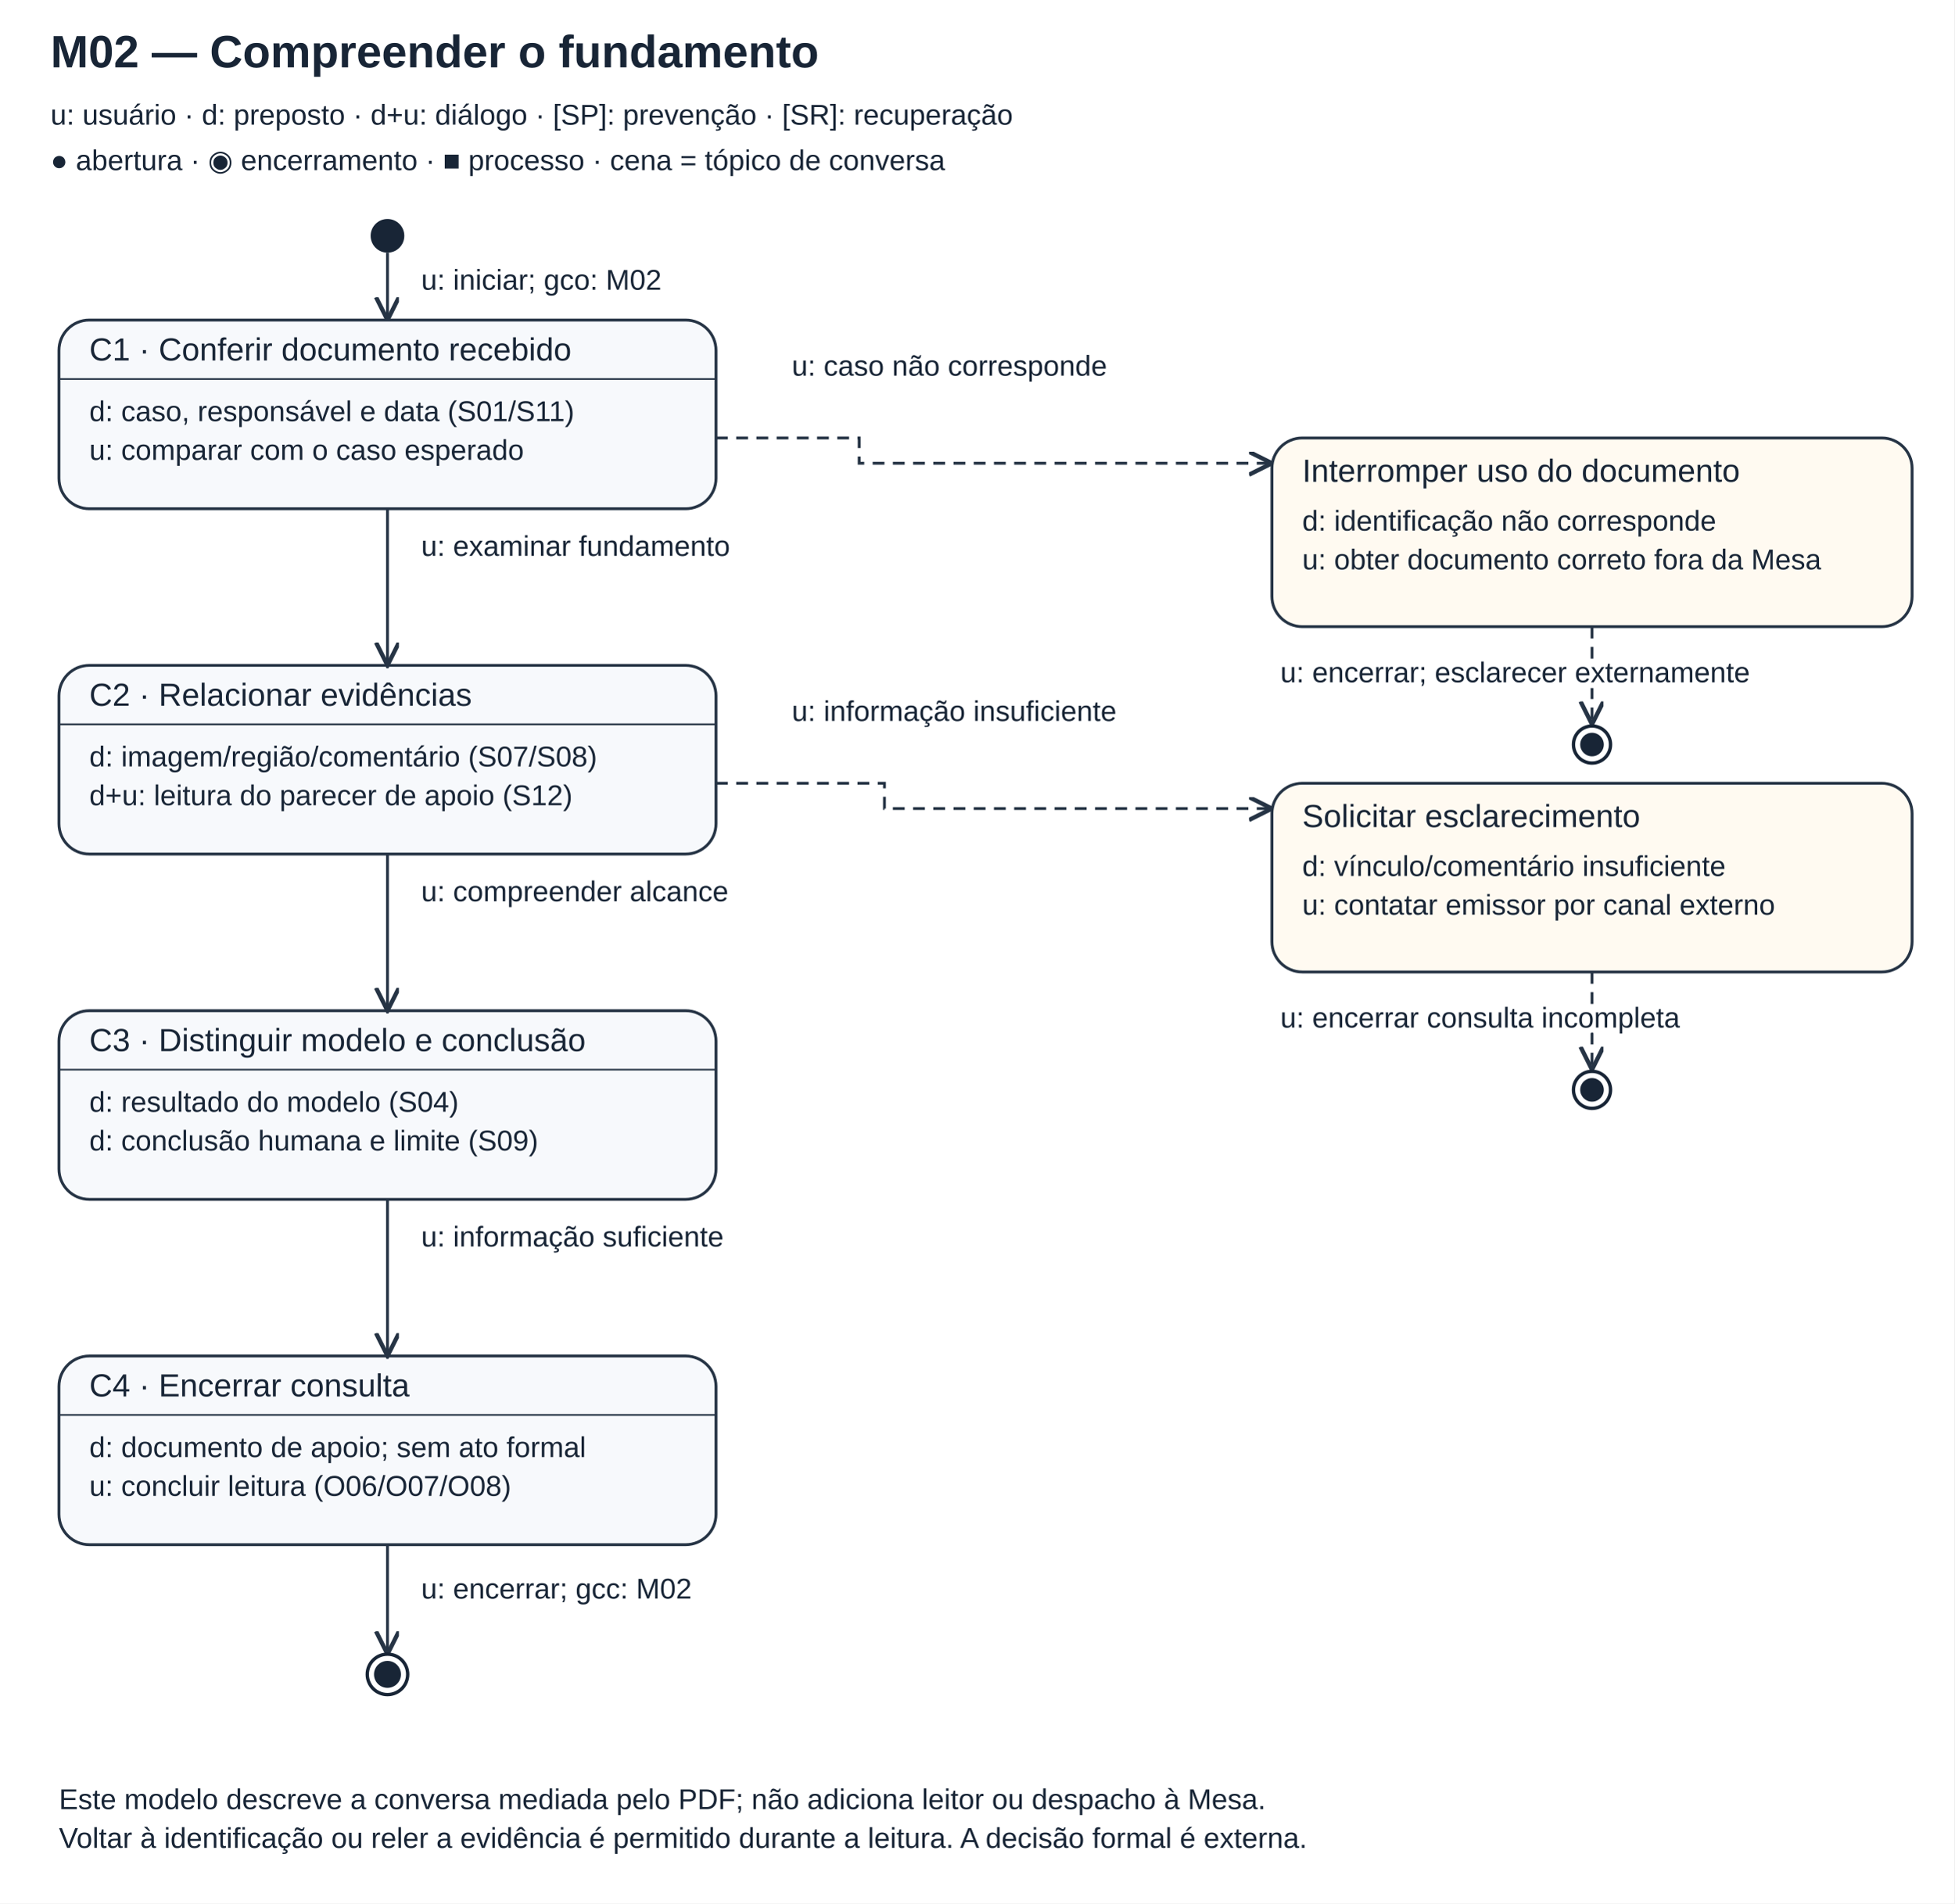
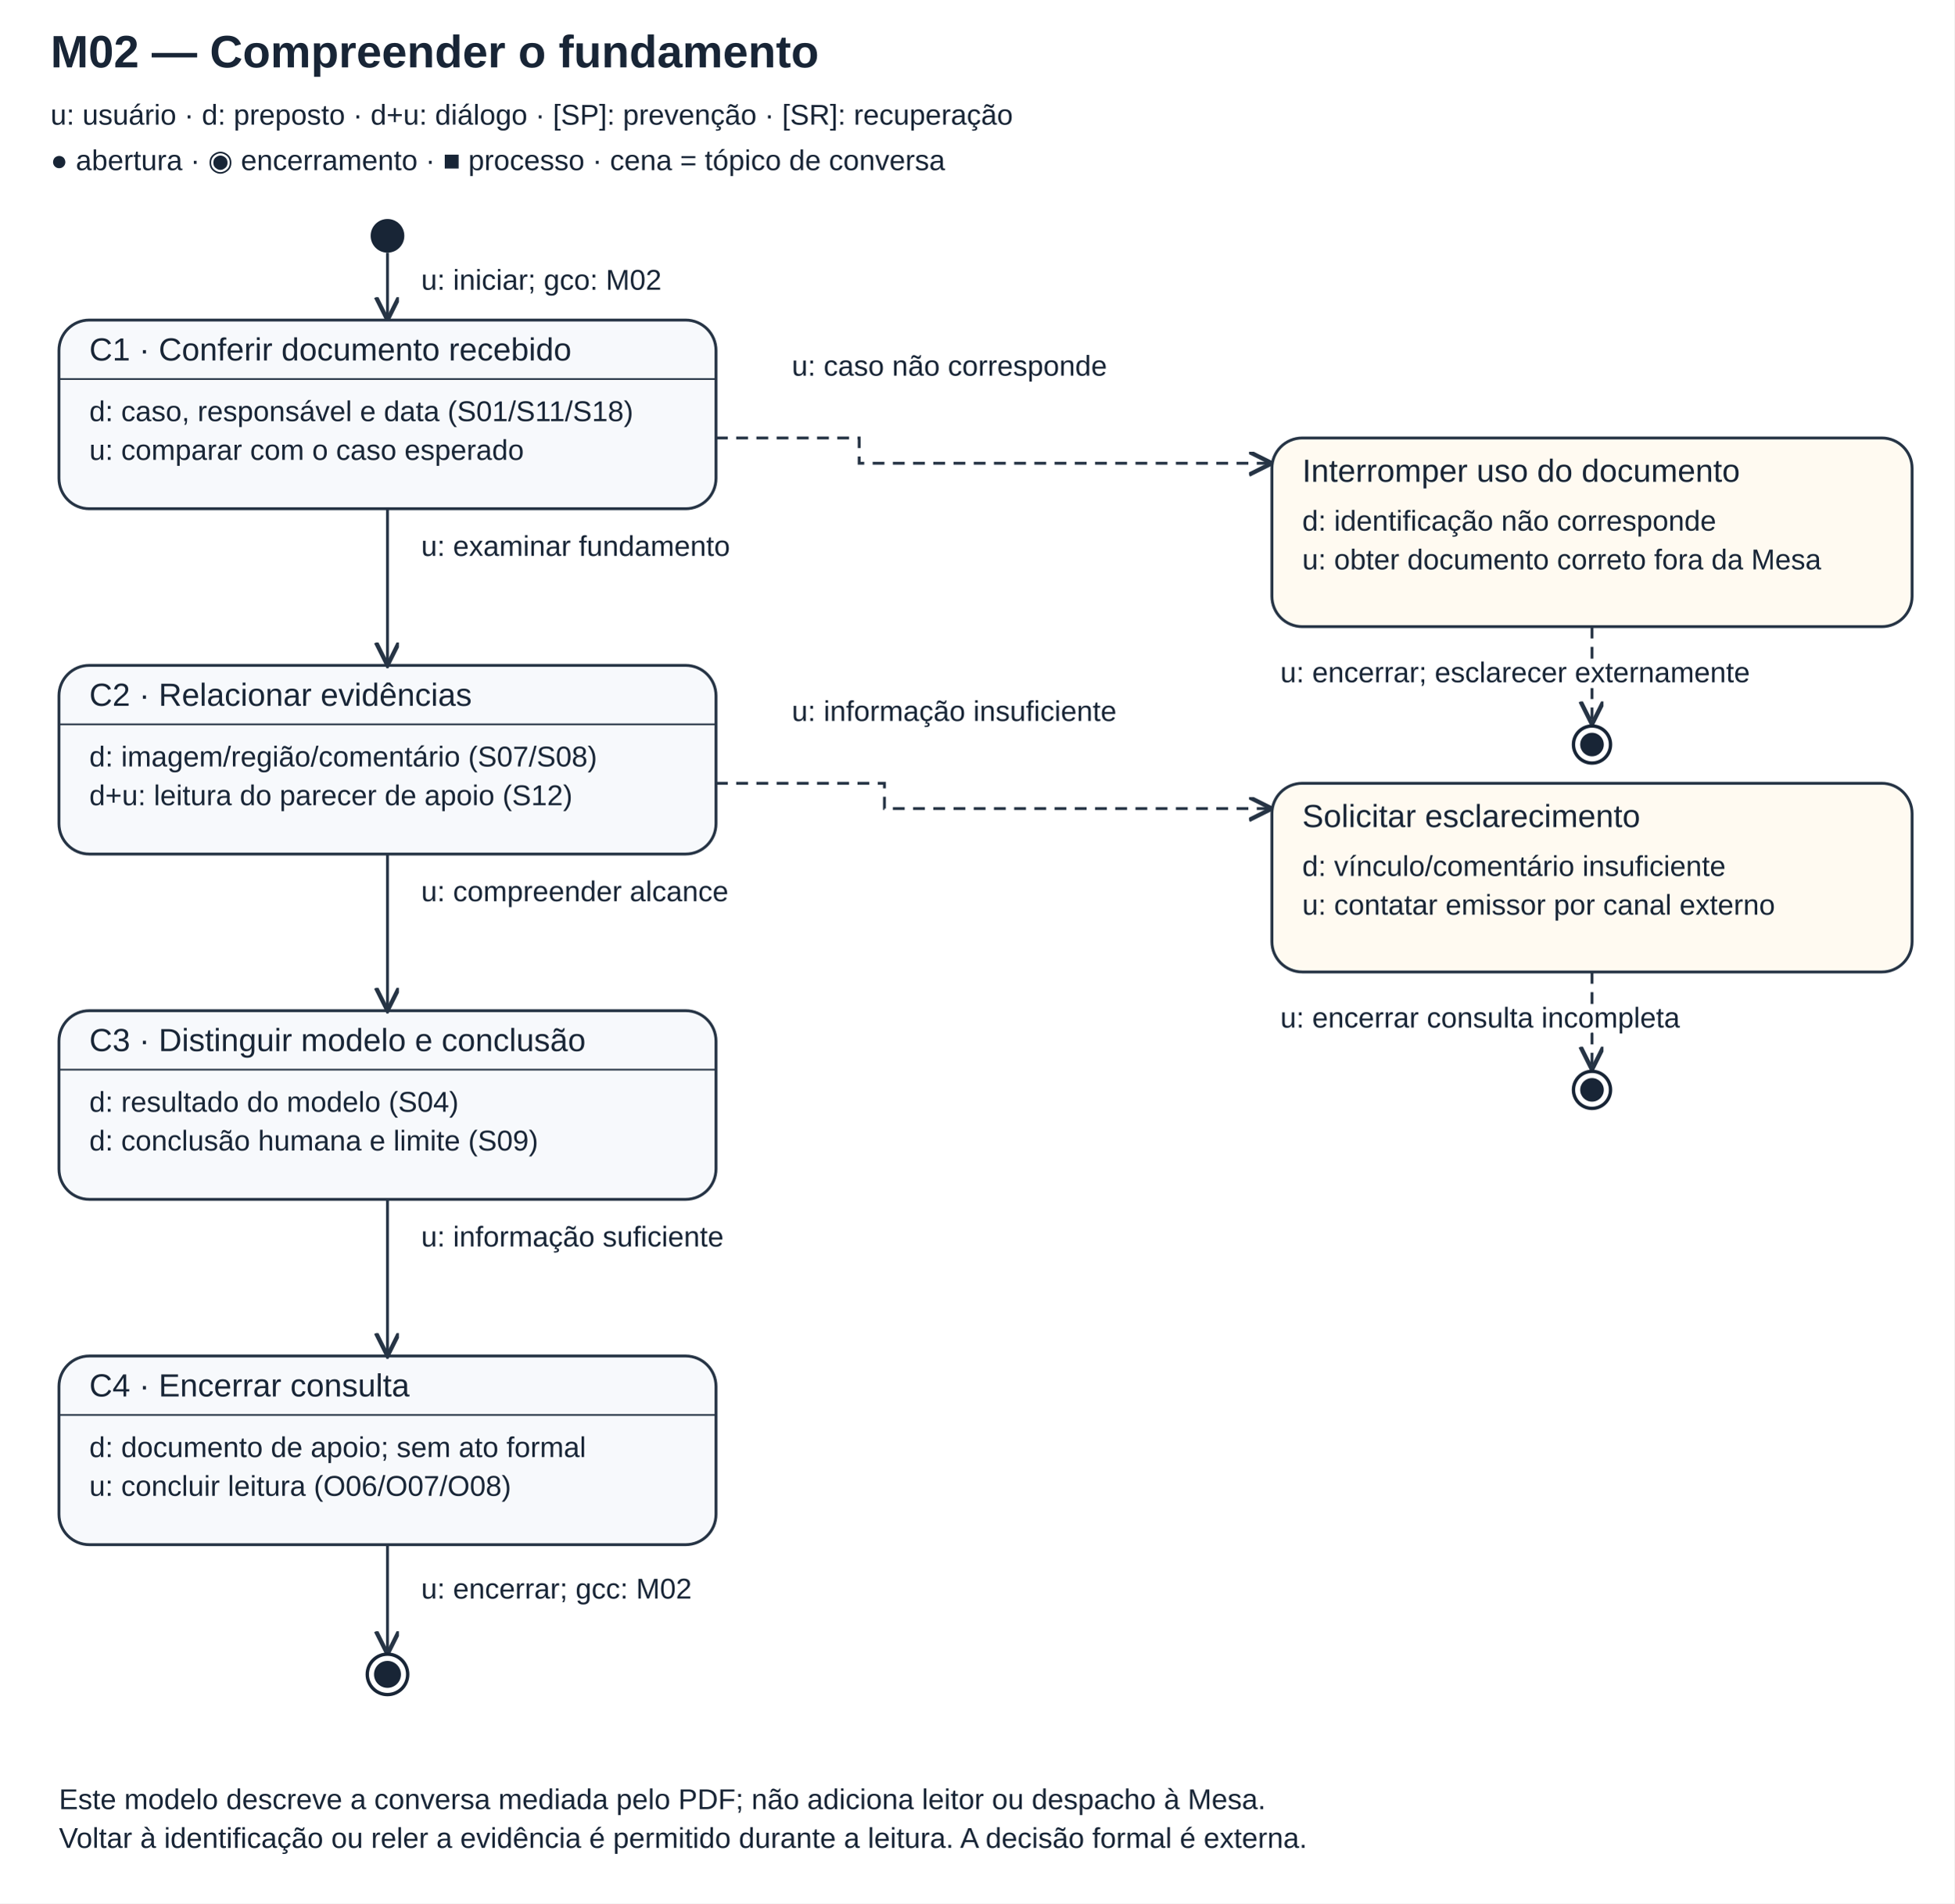
<svg xmlns="http://www.w3.org/2000/svg" width="1160" height="1130" viewBox="0 0 1160 1130" role="img" aria-labelledby="title desc">
  <defs>
    <marker id="a" markerWidth="9" markerHeight="9" refX="8" refY="4" orient="auto">
      <path d="M0,0 L8,4 L0,8" fill="none" stroke="#263445" stroke-width="1.5" />
    </marker>
  </defs>
  <rect width="100%" height="100%" fill="white" />
  <style>text{font-family:Arial,sans-serif;fill:#182536;font-size:19px}.title{font-size:27px;font-weight:bold}.small{font-size:17px}.edge{fill:none;stroke:#263445;stroke-width:1.7;marker-end:url(#a)}.speech{paint-order:stroke;stroke:white;stroke-width:7;stroke-linejoin:round}</style>
  <text x="30" y="40" class="title" text-anchor="start">M02 — Compreender o fundamento</text>
  <text x="30" y="74" class="small" text-anchor="start">u: usuário · d: preposto · d+u: diálogo · [SP]: prevenção · [SR]: recuperação</text>
  <text x="30" y="101" class="small" text-anchor="start">● abertura · ◉ encerramento · ■ processo · cena = tópico de conversa</text>
  <circle cx="230" cy="140" r="10" fill="#182536" />
  <path class="edge" d="M230,150 V190" />
  <text x="250" y="172" class="speech small" text-anchor="start">u: iniciar; gco: M02</text>
  <rect x="35" y="190" width="390" height="112" rx="18" fill="#f7f9fc" stroke="#263445" stroke-width="1.7" />
  <path d="M35,225 H425" stroke="#263445" />
  <text x="53" y="214" class="" text-anchor="start">C1 · Conferir documento recebido</text>
-   <text x="53" y="250" class="small" text-anchor="start">d: caso, responsável e data (S01/S11)</text>
+   <text x="53" y="250" class="small" text-anchor="start">d: caso, responsável e data (S01/S11/S18)</text>
  <text x="53" y="273" class="small" text-anchor="start">u: comparar com o caso esperado</text>
  <rect x="35" y="395" width="390" height="112" rx="18" fill="#f7f9fc" stroke="#263445" stroke-width="1.7" />
  <path d="M35,430 H425" stroke="#263445" />
  <text x="53" y="419" class="" text-anchor="start">C2 · Relacionar evidências</text>
  <text x="53" y="455" class="small" text-anchor="start">d: imagem/região/comentário (S07/S08)</text>
  <text x="53" y="478" class="small" text-anchor="start">d+u: leitura do parecer de apoio (S12)</text>
  <path class="edge" d="M230,302 V395" />
  <text x="250" y="330" class="speech small" text-anchor="start">u: examinar fundamento</text>
  <rect x="35" y="600" width="390" height="112" rx="18" fill="#f7f9fc" stroke="#263445" stroke-width="1.7" />
  <path d="M35,635 H425" stroke="#263445" />
  <text x="53" y="624" class="" text-anchor="start">C3 · Distinguir modelo e conclusão</text>
  <text x="53" y="660" class="small" text-anchor="start">d: resultado do modelo (S04)</text>
  <text x="53" y="683" class="small" text-anchor="start">d: conclusão humana e limite (S09)</text>
  <path class="edge" d="M230,507 V600" />
  <text x="250" y="535" class="speech small" text-anchor="start">u: compreender alcance</text>
  <rect x="35" y="805" width="390" height="112" rx="18" fill="#f7f9fc" stroke="#263445" stroke-width="1.7" />
  <path d="M35,840 H425" stroke="#263445" />
  <text x="53" y="829" class="" text-anchor="start">C4 · Encerrar consulta</text>
  <text x="53" y="865" class="small" text-anchor="start">d: documento de apoio; sem ato formal</text>
  <text x="53" y="888" class="small" text-anchor="start">u: concluir leitura (O06/O07/O08)</text>
  <path class="edge" d="M230,712 V805" />
  <text x="250" y="740" class="speech small" text-anchor="start">u: informação suficiente</text>
  <path class="edge" d="M230,917 V982" />
  <text x="250" y="949" class="speech small" text-anchor="start">u: encerrar; gcc: M02</text>
  <circle cx="230" cy="994" r="12" fill="white" stroke="#182536" stroke-width="2" />
  <circle cx="230" cy="994" r="8" fill="#182536" />
  <path class="edge" d="M425,260 H510 V275 H755" stroke-dasharray="7 5" />
  <text x="470" y="223" class="speech small" text-anchor="start">u: caso não corresponde</text>
  <rect x="755" y="260" width="380" height="112" rx="18" fill="#fffaf1" stroke="#263445" stroke-width="1.7" />
  <text x="773" y="286" class="" text-anchor="start">Interromper uso do documento</text>
  <text x="773" y="315" class="small" text-anchor="start">d: identificação não corresponde</text>
  <text x="773" y="338" class="small" text-anchor="start">u: obter documento correto fora da Mesa</text>
  <path class="edge" d="M945,372 V430" stroke-dasharray="7 5" />
  <text x="760" y="405" class="speech small" text-anchor="start">u: encerrar; esclarecer externamente</text>
  <circle cx="945" cy="442" r="11" fill="white" stroke="#182536" stroke-width="2" />
  <circle cx="945" cy="442" r="7" fill="#182536" />
  <path class="edge" d="M425,465 H525 V480 H755" stroke-dasharray="7 5" />
  <text x="470" y="428" class="speech small" text-anchor="start">u: informação insuficiente</text>
  <rect x="755" y="465" width="380" height="112" rx="18" fill="#fffaf1" stroke="#263445" stroke-width="1.7" />
  <text x="773" y="491" class="" text-anchor="start">Solicitar esclarecimento</text>
  <text x="773" y="520" class="small" text-anchor="start">d: vínculo/comentário insuficiente</text>
  <text x="773" y="543" class="small" text-anchor="start">u: contatar emissor por canal externo</text>
  <path class="edge" d="M945,577 V635" stroke-dasharray="7 5" />
  <text x="760" y="610" class="speech small" text-anchor="start">u: encerrar consulta incompleta</text>
  <circle cx="945" cy="647" r="11" fill="white" stroke="#182536" stroke-width="2" />
  <circle cx="945" cy="647" r="7" fill="#182536" />
  <text x="35" y="1074" class="small" text-anchor="start">Este modelo descreve a conversa mediada pelo PDF; não adiciona leitor ou despacho à Mesa.</text>
  <text x="35" y="1097" class="small" text-anchor="start">Voltar à identificação ou reler a evidência é permitido durante a leitura. A decisão formal é externa.</text>
</svg>
